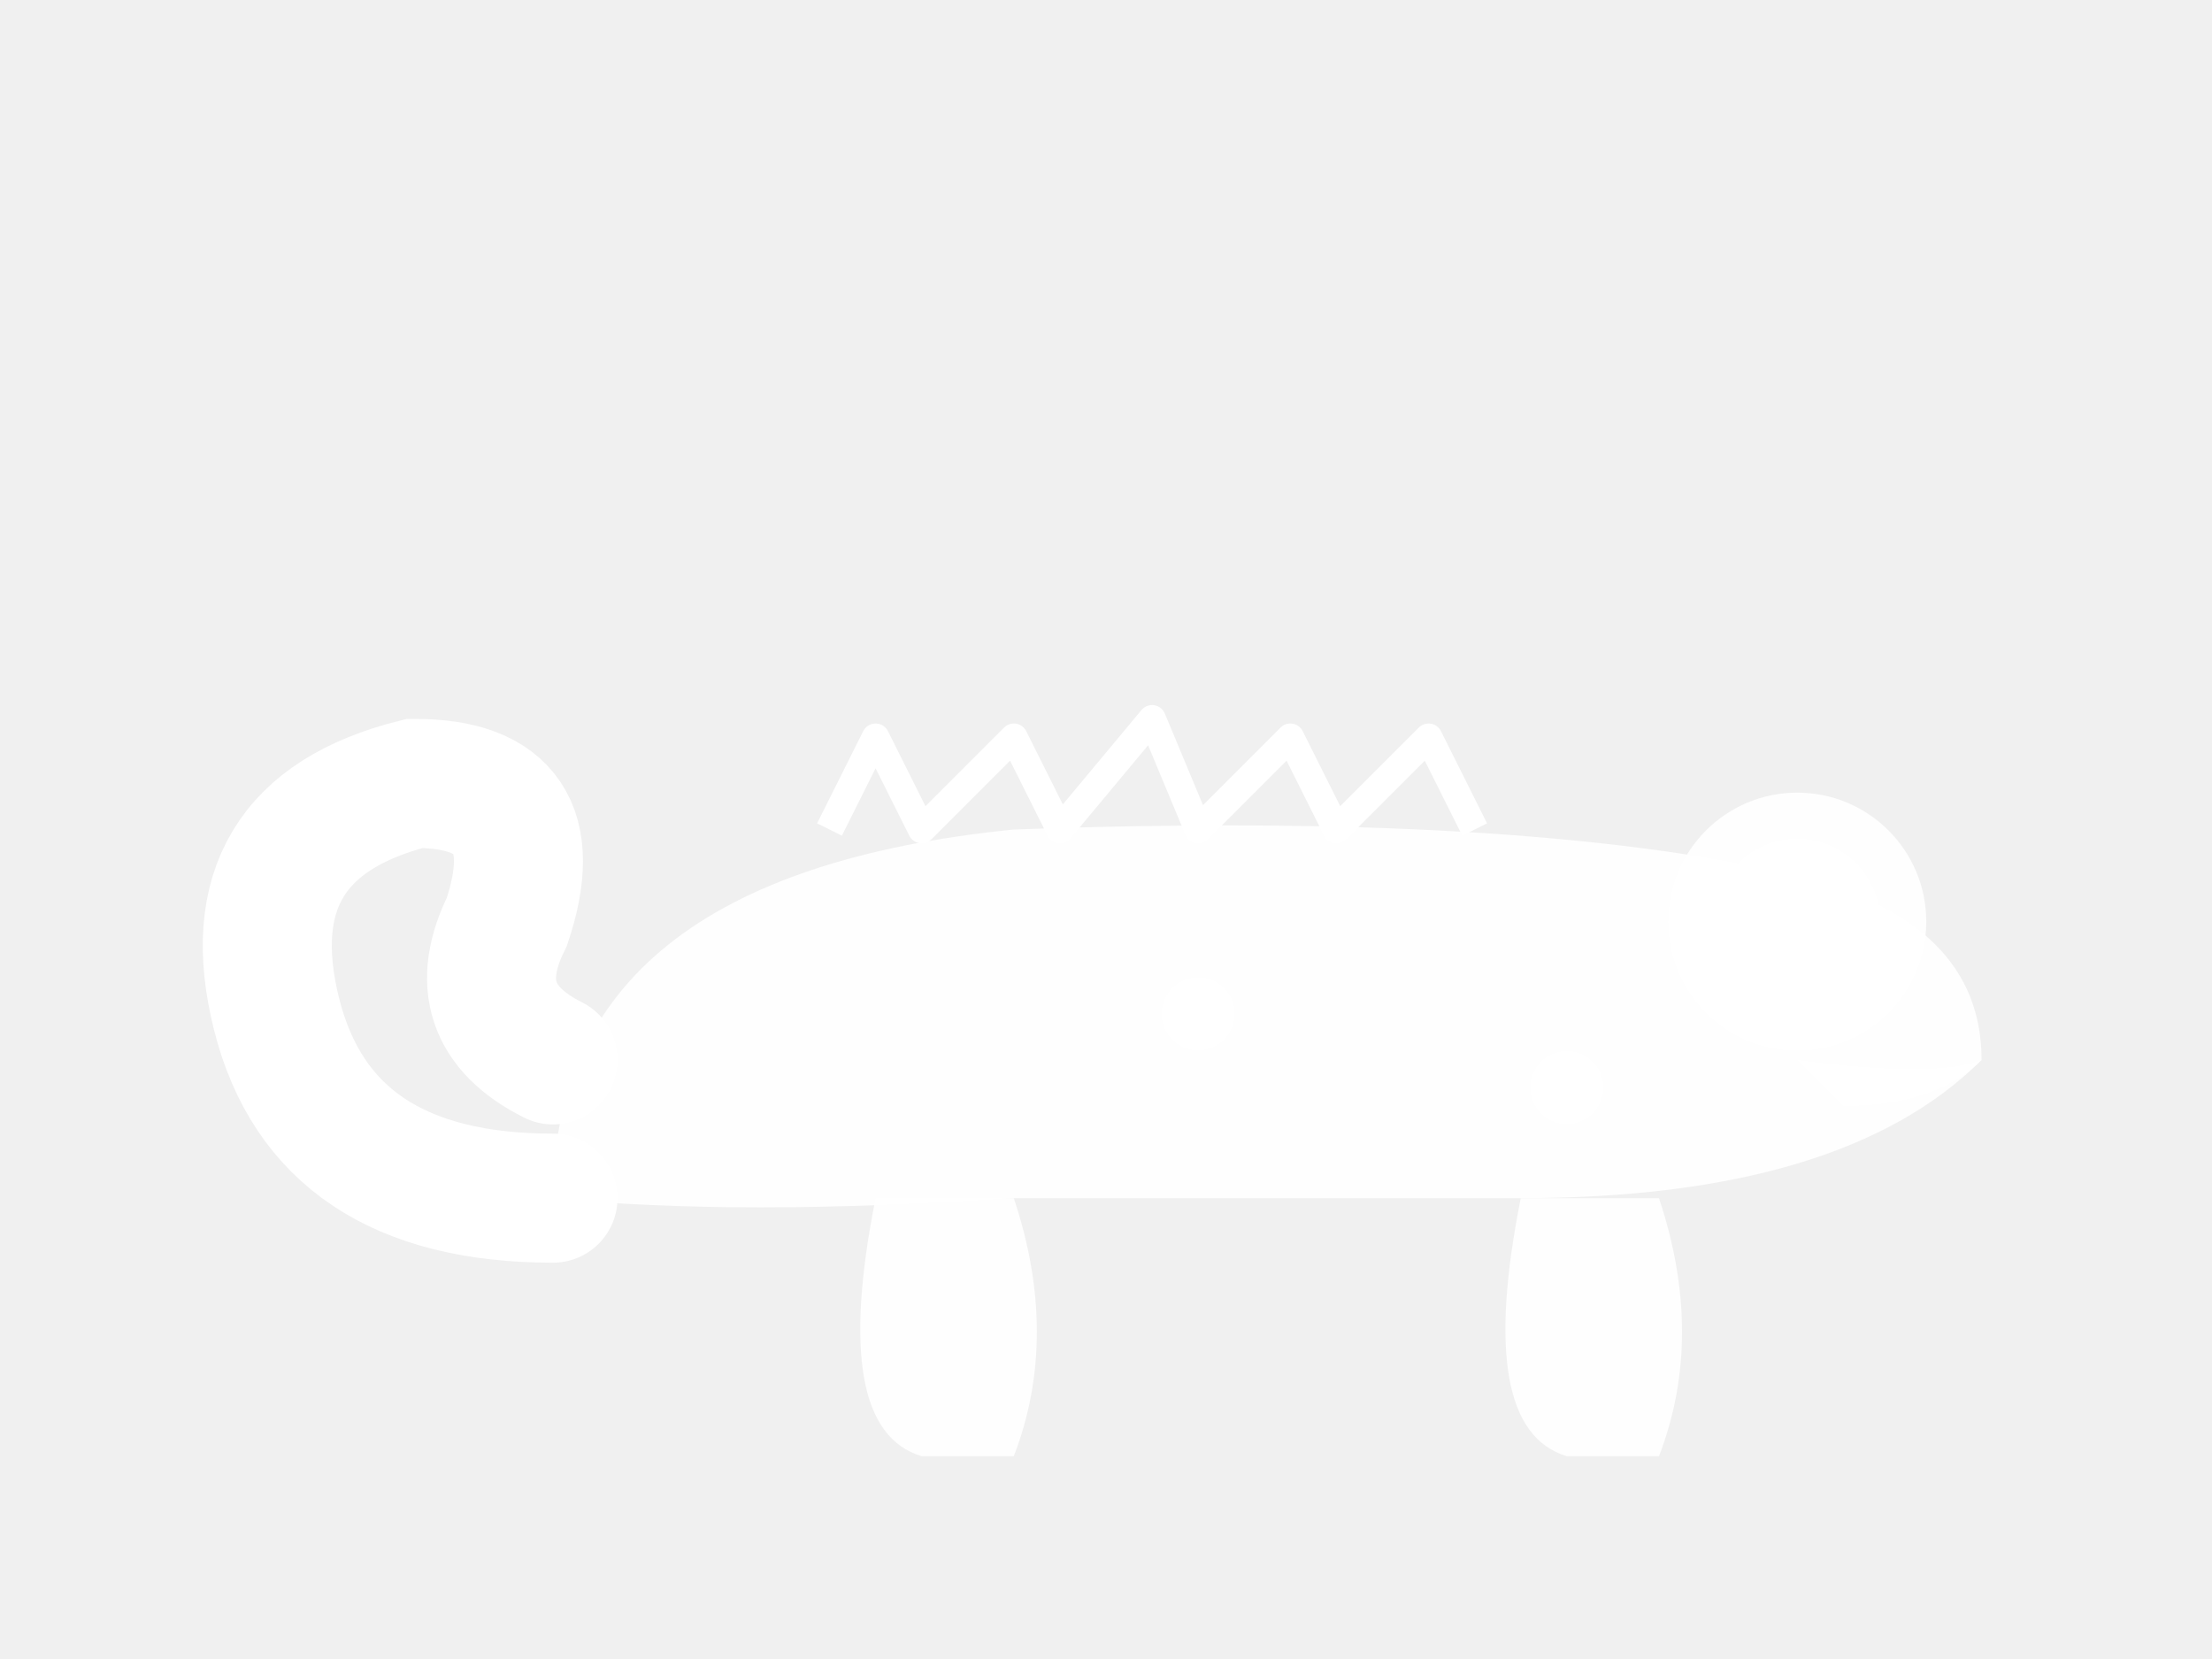
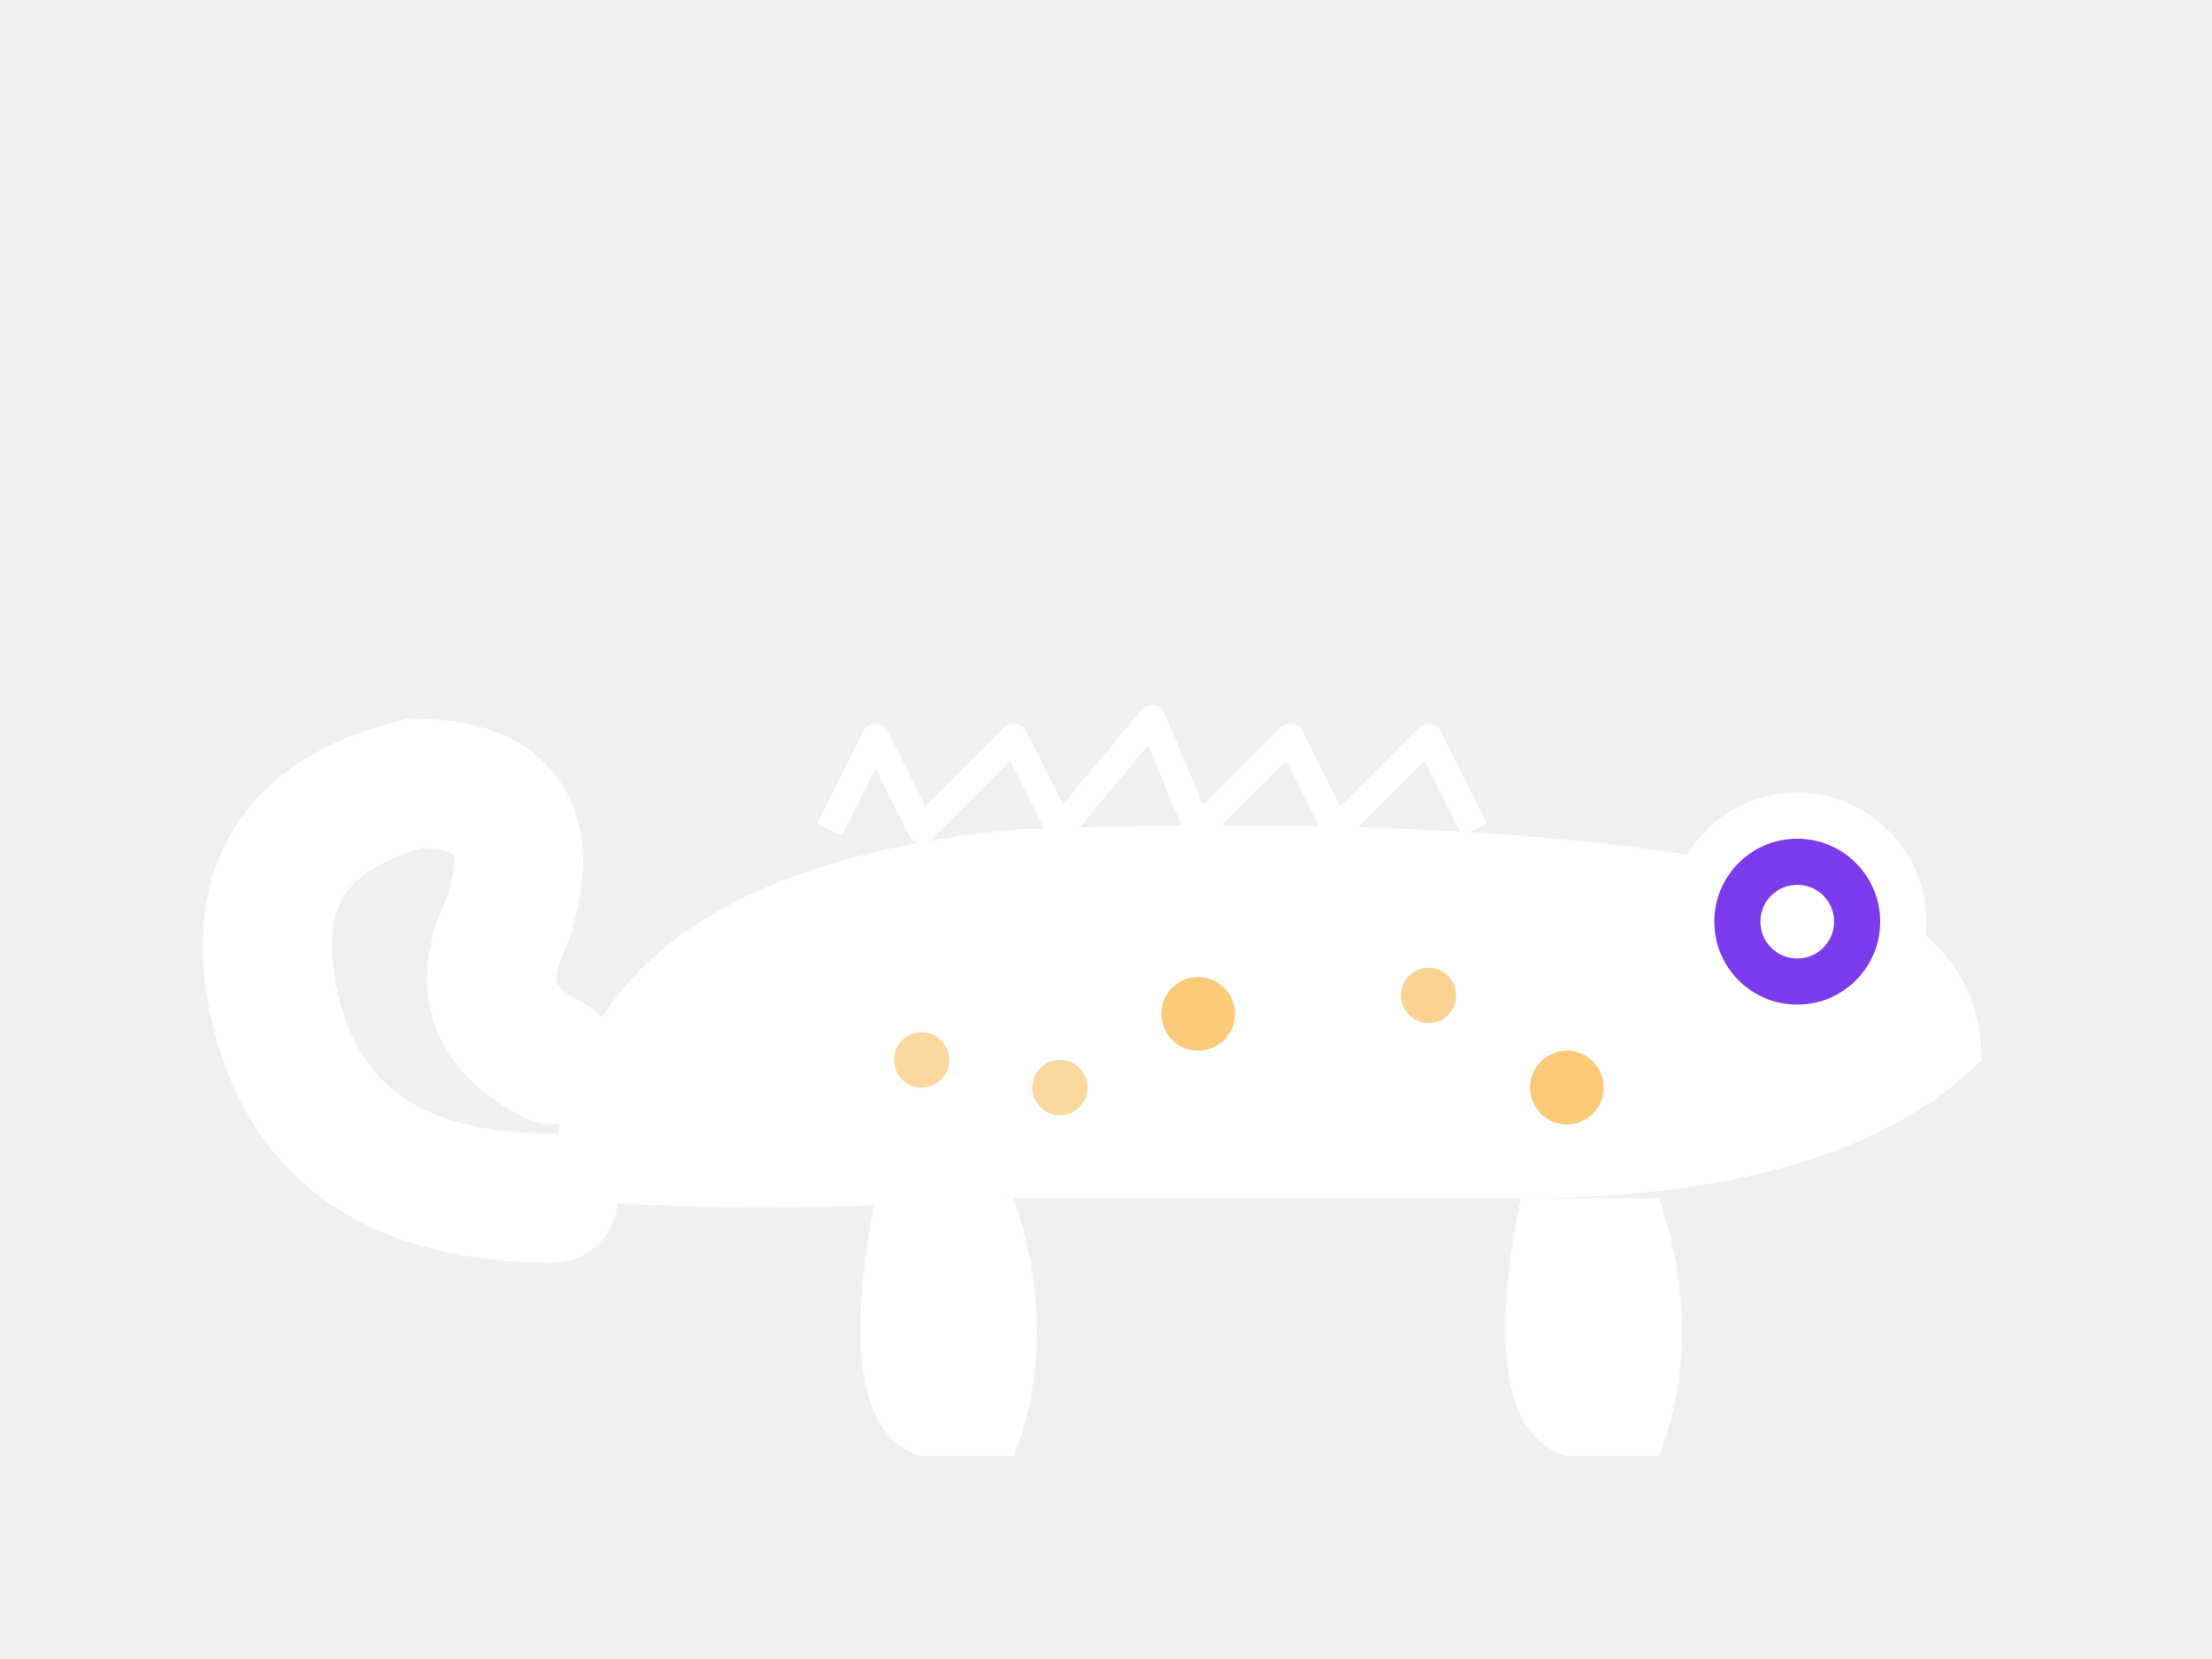
<svg xmlns="http://www.w3.org/2000/svg" viewBox="0 0 240 180" width="480" height="360">
-   <path d="M 60 130 Q 60 95, 110 90 Q 165 88, 195 95 Q 215 100, 215 115 Q 200 130, 165 130 L 110 130 Q 80 132, 60 130 Z" fill="white" opacity="0.9" />
-   <path d="M 60 130 Q 35 130, 30 110 Q 25 90, 45 85 Q 60 85, 55 100 Q 50 110, 60 115" stroke="white" stroke-width="14" fill="none" stroke-linecap="round" />
-   <path d="M 90 90 L 95 80 L 100 90 L 110 80 L 115 90 L 125 78 L 130 90 L 140 80 L 145 90 L 155 80 L 160 90" stroke="white" stroke-width="3" fill="none" stroke-linejoin="round" />
-   <path d="M 95 130 Q 90 155, 100 158 L 110 158 Q 115 145, 110 130 Z" fill="white" opacity="0.9" />
-   <path d="M 165 130 Q 160 155, 170 158 L 180 158 Q 185 145, 180 130 Z" fill="white" opacity="0.9" />
-   <path d="M 195 115 Q 210 117, 215 115 Q 210 120, 200 120 Z" fill="white" opacity="0.9" />
-   <circle cx="195" cy="100" r="14" fill="white" opacity="0.9" />
-   <circle cx="195" cy="100" r="9" fill="#fff" />
-   <circle cx="195" cy="100" r="4" fill="white" opacity="0.9" />
-   <circle cx="130" cy="110" r="4" fill="white" opacity="0.55" />
-   <circle cx="115" cy="118" r="3" fill="white" opacity="0.4" />
-   <circle cx="155" cy="108" r="3" fill="white" opacity="0.45" />
-   <circle cx="170" cy="118" r="4" fill="white" opacity="0.55" />
-   <circle cx="100" cy="115" r="3" fill="white" opacity="0.4" />
+   <path d="M 60 130                Q 60 95, 110 90                Q 165 88, 195 95                Q 215 100, 215 115                Q 200 130, 165 130                L 110 130                Q 80 132, 60 130 Z" fill="#fff" />
+   <path d="M 60 130                Q 35 130, 30 110                Q 25 90, 45 85                Q 60 85, 55 100                Q 50 110, 60 115" stroke="#fff" stroke-width="14" fill="none" stroke-linecap="round" />
+   <path d="M 90 90 L 95 80 L 100 90 L 110 80 L 115 90 L 125 78 L 130 90 L 140 80 L 145 90 L 155 80 L 160 90" stroke="#fff" stroke-width="3" fill="none" stroke-linejoin="round" />
+   <path d="M 95 130 Q 90 155, 100 158 L 110 158 Q 115 145, 110 130 Z" fill="#fff" />
+   <path d="M 165 130 Q 160 155, 170 158 L 180 158 Q 185 145, 180 130 Z" fill="#fff" />
+   <path d="M 195 115 Q 210 117, 215 115 Q 210 120, 200 120 Z" fill="#fff" />
+   <circle cx="195" cy="100" r="14" fill="#fff" />
+   <circle cx="195" cy="100" r="9" fill="#7C3AED" />
+   <circle cx="195" cy="100" r="4" fill="#fff" />
+   <circle cx="130" cy="110" r="4" fill="#F59E0B" opacity="0.55" />
+   <circle cx="115" cy="118" r="3" fill="#F59E0B" opacity="0.4" />
+   <circle cx="155" cy="108" r="3" fill="#F59E0B" opacity="0.45" />
+   <circle cx="170" cy="118" r="4" fill="#F59E0B" opacity="0.55" />
+   <circle cx="100" cy="115" r="3" fill="#F59E0B" opacity="0.4" />
</svg>
